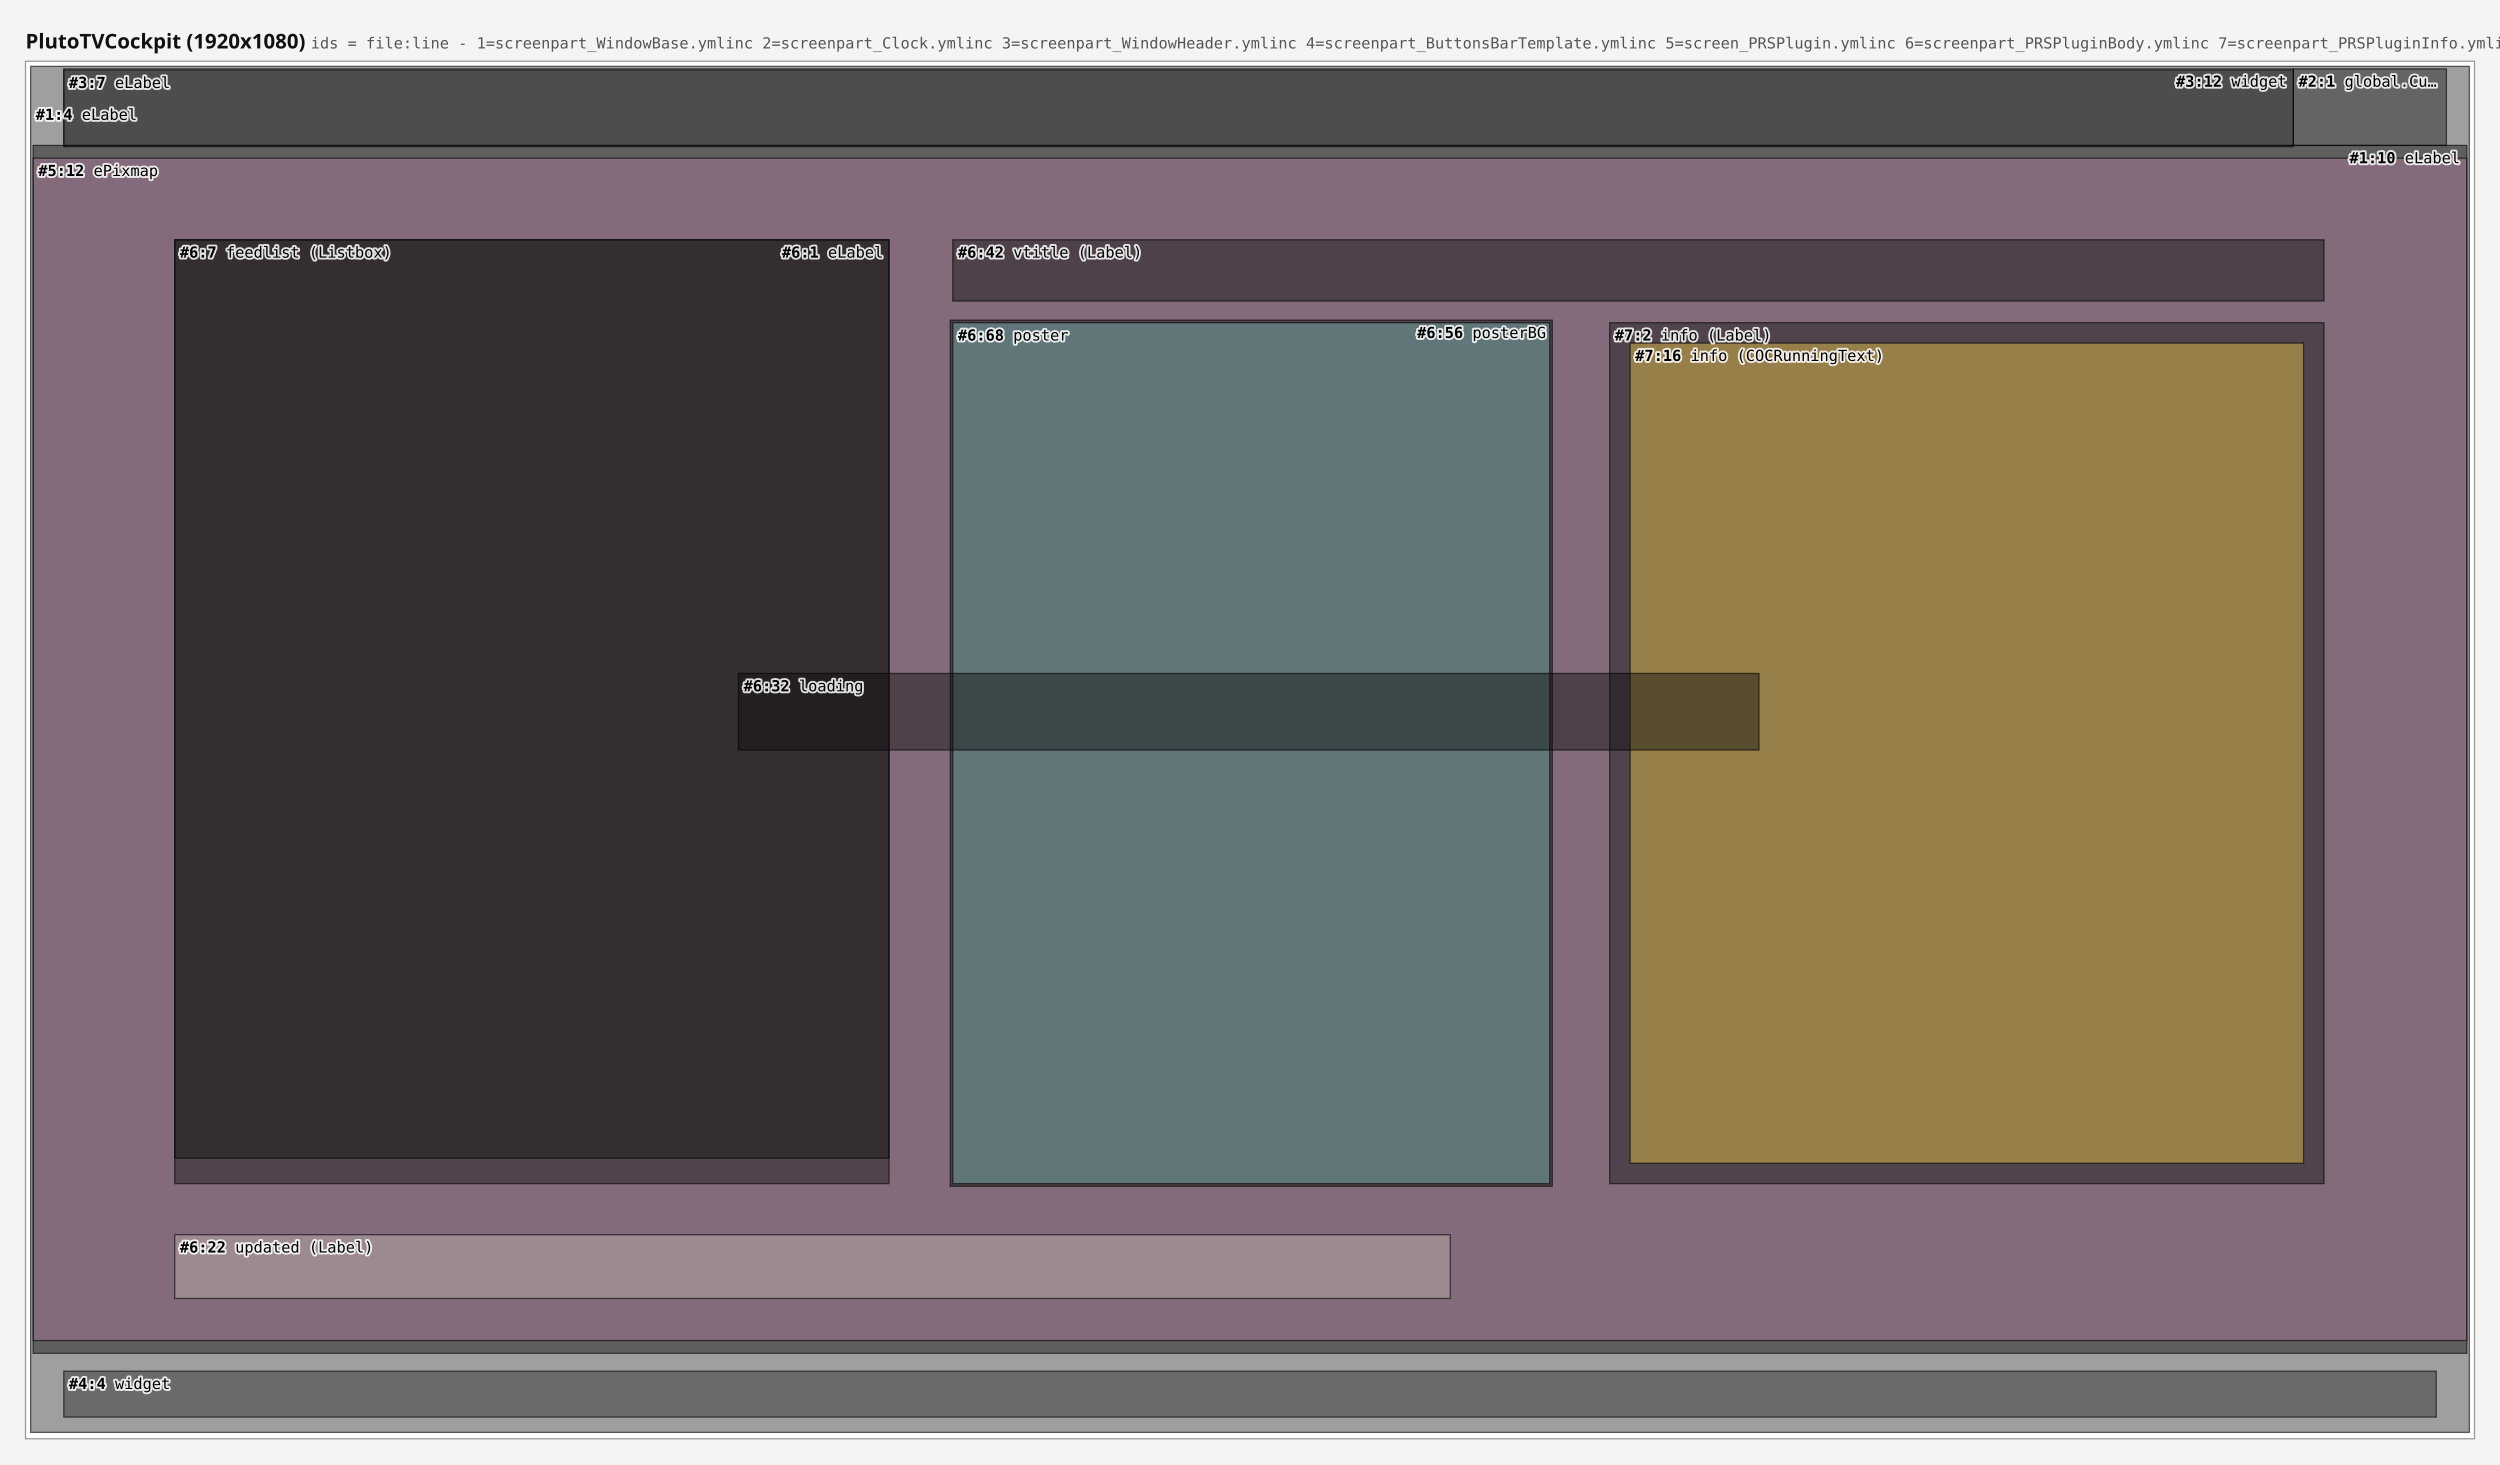
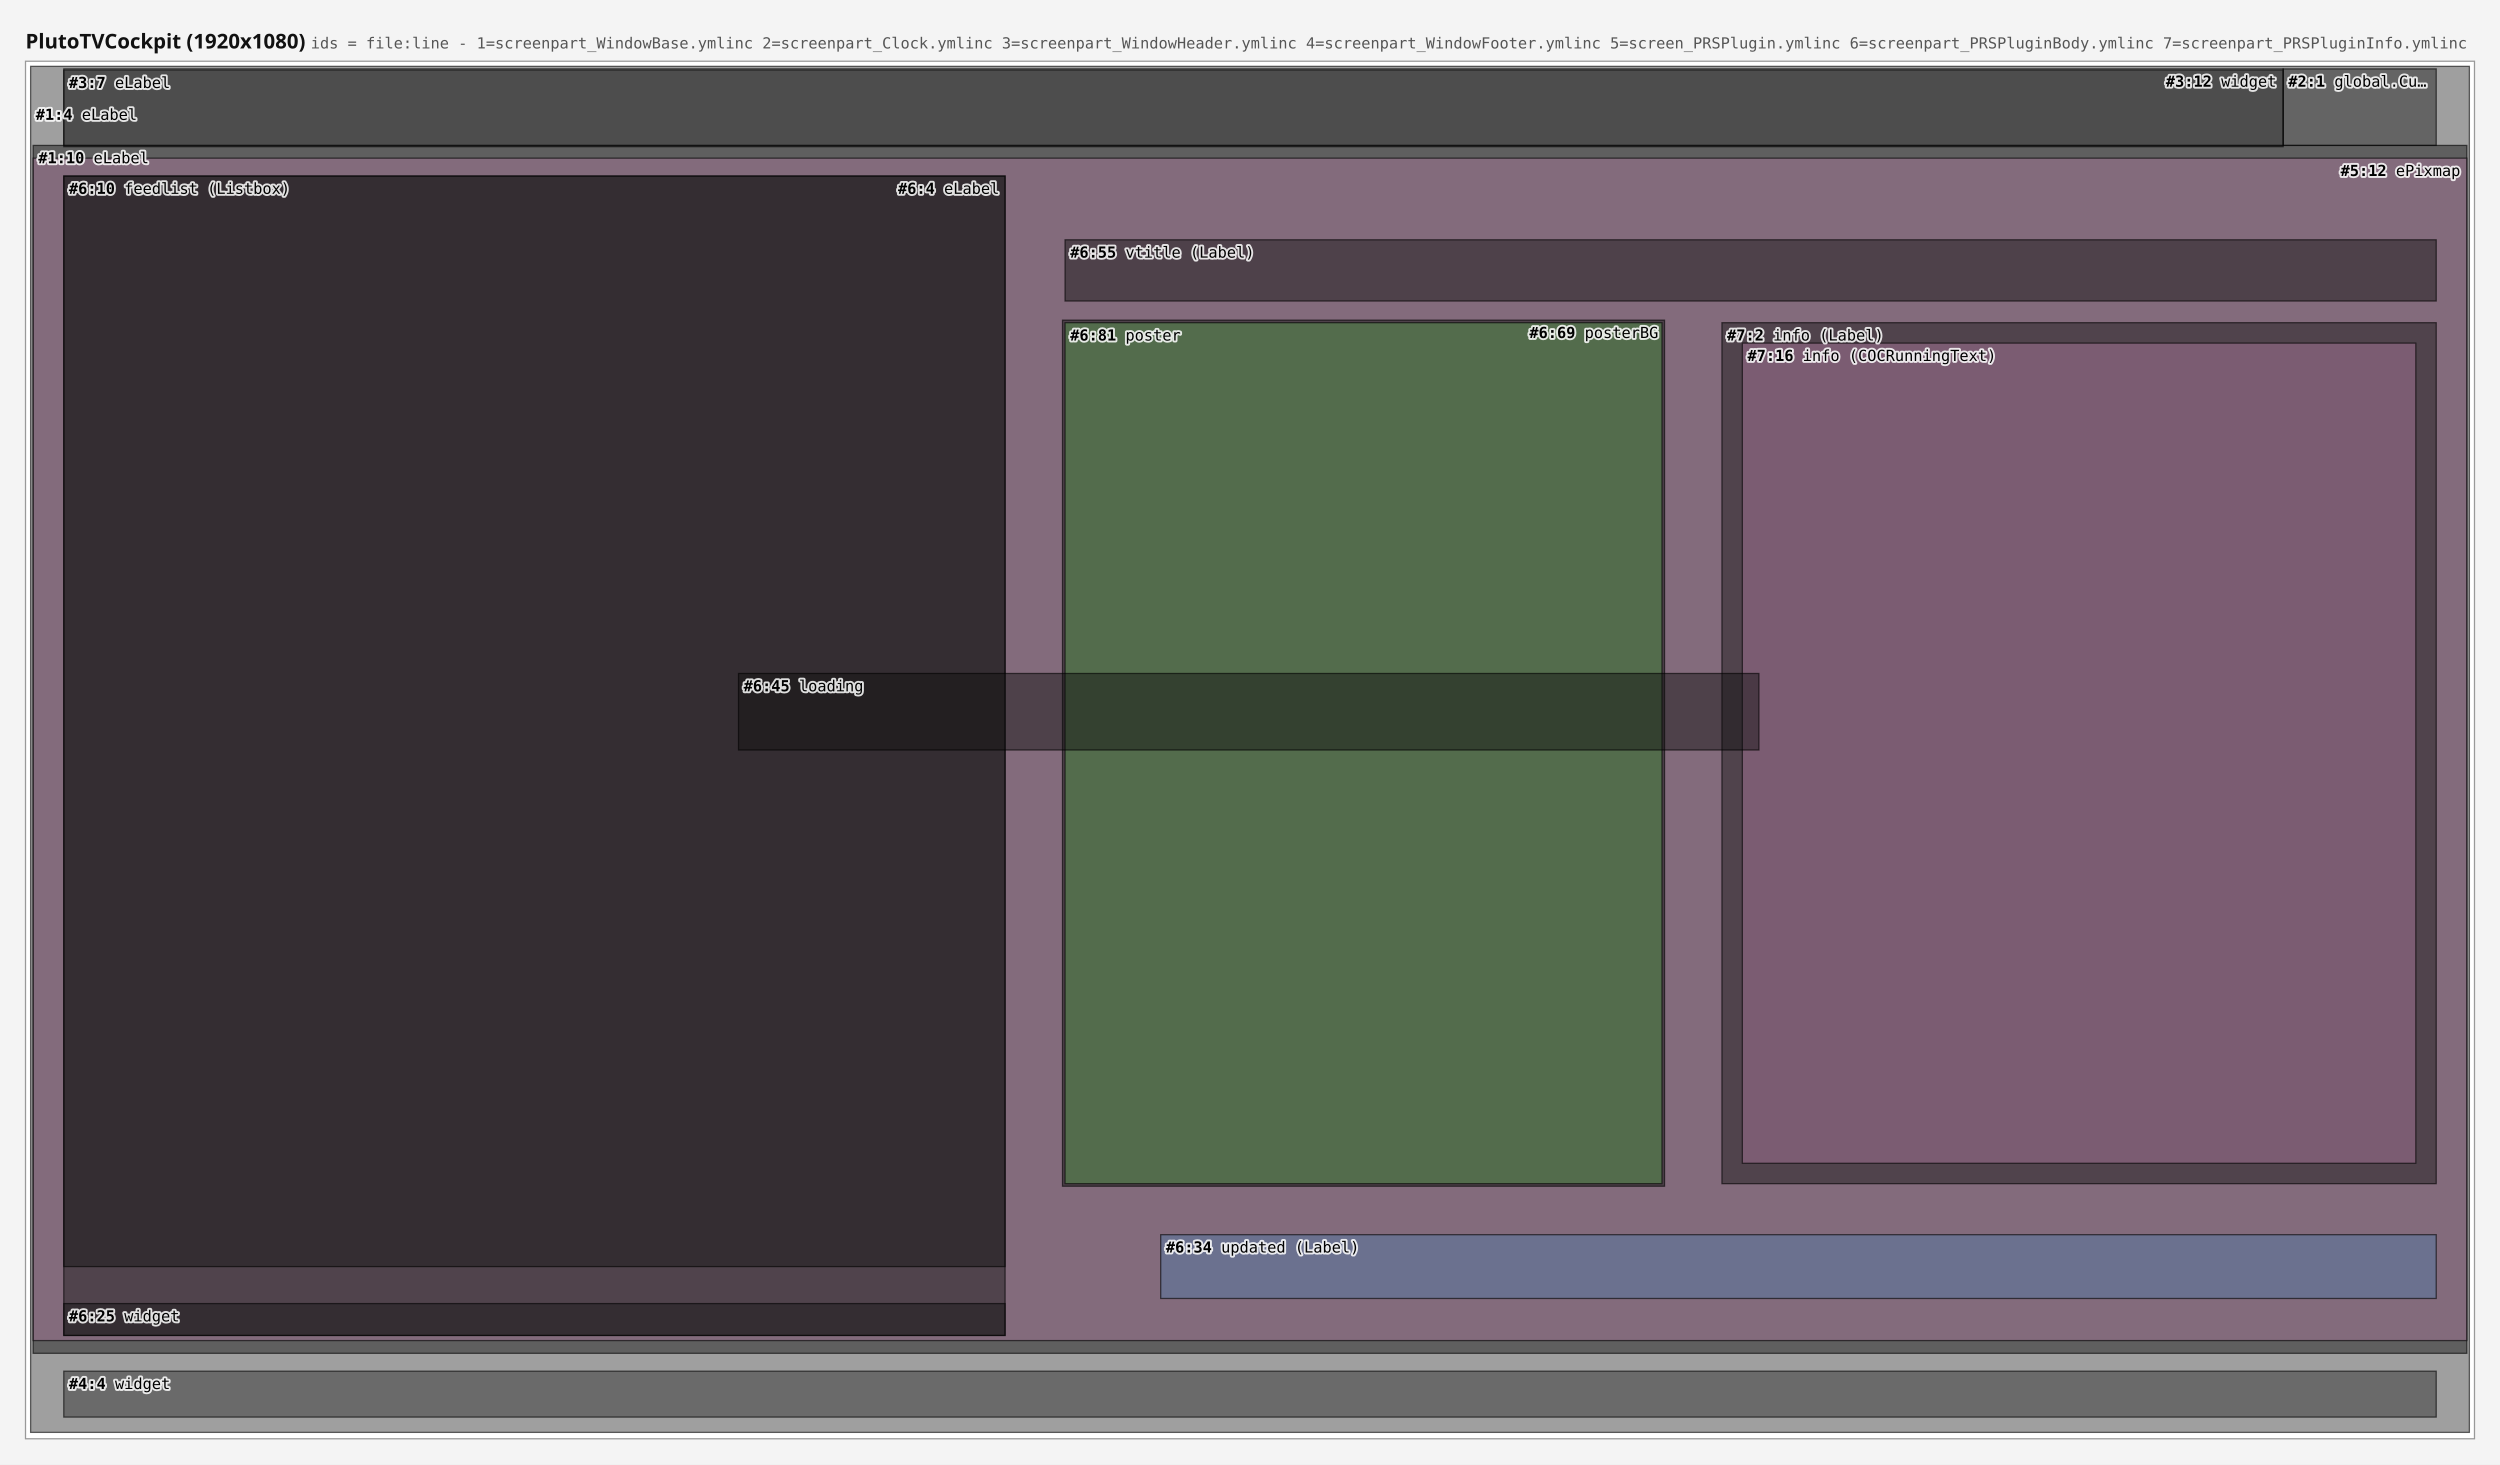
<svg xmlns="http://www.w3.org/2000/svg" width="1960" height="1148" viewBox="0 0 1960 1148">
  <rect x="0" y="0" width="1960" height="1148" fill="#f4f4f4" />
-   <text x="20" y="38" font-family="sans-serif" font-size="16" font-weight="bold" fill="#111111">PlutoTVCockpit (1920x1080) <tspan font-family="monospace" font-size="12" font-weight="normal" fill="#555555">ids = file:line - 1=screenpart_WindowBase.ymlinc  2=screenpart_Clock.ymlinc  3=screenpart_WindowHeader.ymlinc  4=screenpart_ButtonsBarTemplate.ymlinc  5=screen_PRSPlugin.ymlinc  6=screenpart_PRSPluginBody.ymlinc  7=screenpart_PRSPluginInfo.ymlinc</tspan>
+   <text x="20" y="38" font-family="sans-serif" font-size="16" font-weight="bold" fill="#111111">PlutoTVCockpit (1920x1080) <tspan font-family="monospace" font-size="12" font-weight="normal" fill="#555555">ids = file:line - 1=screenpart_WindowBase.ymlinc  2=screenpart_Clock.ymlinc  3=screenpart_WindowHeader.ymlinc  4=screenpart_WindowFooter.ymlinc  5=screen_PRSPlugin.ymlinc  6=screenpart_PRSPluginBody.ymlinc  7=screenpart_PRSPluginInfo.ymlinc</tspan>
  </text>
  <g data-screen="0" transform="translate(20,48)">
    <rect x="0" y="0" width="1920" height="1080" fill="#ffffff" stroke="#999999" stroke-width="1" />
    <rect data-ref="0:0" data-src="screenpart_WindowBase.ymlinc:4" x="4" y="4" width="1912" height="1071" fill="#2c2c2c" fill-opacity="0.45" stroke="#000000" stroke-opacity="0.6" stroke-width="1" />
    <rect data-ref="0:1" data-src="screenpart_WindowBase.ymlinc:10" x="6" y="66" width="1908" height="947" fill="#121212" fill-opacity="0.45" stroke="#000000" stroke-opacity="0.6" stroke-width="1" />
    <rect data-ref="0:6" data-src="screen_PRSPlugin.ymlinc:12" x="6" y="76" width="1908" height="927" fill="#b07aa1" fill-opacity="0.45" stroke="#000000" stroke-opacity="0.6" stroke-width="1" />
-     <rect data-ref="0:7" data-src="screenpart_PRSPluginBody.ymlinc:1" x="117" y="140" width="560" height="740" fill="#121212" fill-opacity="0.45" stroke="#000000" stroke-opacity="0.6" stroke-width="1" />
-     <rect data-ref="0:12" data-src="screenpart_PRSPluginBody.ymlinc:56" x="725" y="203" width="472" height="679" fill="#0e0e0e" fill-opacity="0.45" stroke="#000000" stroke-opacity="0.6" stroke-width="1" />
-     <rect data-ref="0:14" data-src="screenpart_PRSPluginInfo.ymlinc:2" x="1242" y="205" width="560" height="675" fill="#121212" fill-opacity="0.45" stroke="#000000" stroke-opacity="0.6" stroke-width="1" />
-     <rect data-ref="0:8" data-src="screenpart_PRSPluginBody.ymlinc:7" x="117" y="140" width="560" height="720" fill="#121212" fill-opacity="0.45" stroke="#000000" stroke-opacity="0.6" stroke-width="1" />
-     <rect data-ref="0:9" data-src="screenpart_PRSPluginBody.ymlinc:22" x="117" y="920" width="1000" height="50" fill="#bab0ac" fill-opacity="0.45" stroke="#000000" stroke-opacity="0.6" stroke-width="1" />
-     <rect data-ref="0:11" data-src="screenpart_PRSPluginBody.ymlinc:42" x="727" y="140" width="1075" height="48" fill="#0e0e0e" fill-opacity="0.45" stroke="#000000" stroke-opacity="0.6" stroke-width="1" />
-     <rect data-ref="0:13" data-src="screenpart_PRSPluginBody.ymlinc:68" x="727" y="205" width="468" height="675" fill="#76b7b2" fill-opacity="0.45" stroke="#000000" stroke-opacity="0.6" stroke-width="1" />
-     <rect data-ref="0:15" data-src="screenpart_PRSPluginInfo.ymlinc:16" x="1258" y="221" width="528" height="643" fill="#edc948" fill-opacity="0.45" stroke="#000000" stroke-opacity="0.6" stroke-width="1" />
-     <rect data-ref="0:5" data-src="screenpart_ButtonsBarTemplate.ymlinc:4" x="30" y="1027" width="1860" height="36" fill="#2c2c2c" fill-opacity="0.45" stroke="#000000" stroke-opacity="0.6" stroke-width="1" />
-     <rect data-ref="0:10" data-src="screenpart_PRSPluginBody.ymlinc:32" x="559" y="480" width="800" height="60" fill="#0e0e0e" fill-opacity="0.45" stroke="#000000" stroke-opacity="0.6" stroke-width="1" />
-     <rect data-ref="0:3" data-src="screenpart_WindowHeader.ymlinc:7" x="30" y="7" width="1748" height="60" fill="#2c2c2c" fill-opacity="0.45" stroke="#000000" stroke-opacity="0.6" stroke-width="1" />
-     <rect data-ref="0:2" data-src="screenpart_Clock.ymlinc:1" x="1778" y="6" width="120" height="60" fill="#1d1d1d" fill-opacity="0.45" stroke="#000000" stroke-opacity="0.6" stroke-width="1" />
-     <rect data-ref="0:4" data-src="screenpart_WindowHeader.ymlinc:12" x="30" y="6" width="1748" height="60" fill="#2c2c2c" fill-opacity="0.45" stroke="#000000" stroke-opacity="0.6" stroke-width="1" />
+     <rect data-ref="0:7" data-src="screenpart_PRSPluginBody.ymlinc:4" x="30" y="90" width="738" height="909" fill="#121212" fill-opacity="0.45" stroke="#000000" stroke-opacity="0.6" stroke-width="1" />
+     <rect data-ref="0:13" data-src="screenpart_PRSPluginBody.ymlinc:69" x="813" y="203" width="472" height="679" fill="#0e0e0e" fill-opacity="0.45" stroke="#000000" stroke-opacity="0.6" stroke-width="1" />
+     <rect data-ref="0:15" data-src="screenpart_PRSPluginInfo.ymlinc:2" x="1330" y="205" width="560" height="675" fill="#121212" fill-opacity="0.45" stroke="#000000" stroke-opacity="0.6" stroke-width="1" />
+     <rect data-ref="0:8" data-src="screenpart_PRSPluginBody.ymlinc:10" x="30" y="90" width="738" height="855" fill="#121212" fill-opacity="0.45" stroke="#000000" stroke-opacity="0.6" stroke-width="1" />
+     <rect data-ref="0:9" data-src="screenpart_PRSPluginBody.ymlinc:25" x="30" y="974" width="738" height="25" fill="#121212" fill-opacity="0.45" stroke="#000000" stroke-opacity="0.6" stroke-width="1" />
+     <rect data-ref="0:10" data-src="screenpart_PRSPluginBody.ymlinc:34" x="890" y="920" width="1000" height="50" fill="#4e79a7" fill-opacity="0.45" stroke="#000000" stroke-opacity="0.6" stroke-width="1" />
+     <rect data-ref="0:12" data-src="screenpart_PRSPluginBody.ymlinc:55" x="815" y="140" width="1075" height="48" fill="#0e0e0e" fill-opacity="0.45" stroke="#000000" stroke-opacity="0.6" stroke-width="1" />
+     <rect data-ref="0:14" data-src="screenpart_PRSPluginBody.ymlinc:81" x="815" y="205" width="468" height="675" fill="#59a14f" fill-opacity="0.45" stroke="#000000" stroke-opacity="0.6" stroke-width="1" />
+     <rect data-ref="0:16" data-src="screenpart_PRSPluginInfo.ymlinc:16" x="1346" y="221" width="528" height="643" fill="#b07aa1" fill-opacity="0.45" stroke="#000000" stroke-opacity="0.6" stroke-width="1" />
+     <rect data-ref="0:5" data-src="screenpart_WindowFooter.ymlinc:4" x="30" y="1027" width="1860" height="36" fill="#2c2c2c" fill-opacity="0.45" stroke="#000000" stroke-opacity="0.6" stroke-width="1" />
+     <rect data-ref="0:11" data-src="screenpart_PRSPluginBody.ymlinc:45" x="559" y="480" width="800" height="60" fill="#0e0e0e" fill-opacity="0.45" stroke="#000000" stroke-opacity="0.6" stroke-width="1" />
+     <rect data-ref="0:3" data-src="screenpart_WindowHeader.ymlinc:7" x="30" y="7" width="1740" height="60" fill="#2c2c2c" fill-opacity="0.45" stroke="#000000" stroke-opacity="0.6" stroke-width="1" />
+     <rect data-ref="0:2" data-src="screenpart_Clock.ymlinc:1" x="1770" y="6" width="120" height="60" fill="#1d1d1d" fill-opacity="0.45" stroke="#000000" stroke-opacity="0.6" stroke-width="1" />
+     <rect data-ref="0:4" data-src="screenpart_WindowHeader.ymlinc:12" x="30" y="6" width="1740" height="60" fill="#2c2c2c" fill-opacity="0.45" stroke="#000000" stroke-opacity="0.6" stroke-width="1" />
    <g pointer-events="none" font-family="monospace" font-size="12" fill="#000000" stroke="#ffffff" stroke-width="3" stroke-opacity="0.85" stroke-linejoin="round" paint-order="stroke">
      <text x="8" y="46">
        <tspan font-weight="bold">#1:4</tspan> eLabel</text>
-       <text x="1822" y="80">
+       <text x="10" y="80">
        <tspan font-weight="bold">#1:10</tspan> eLabel</text>
-       <text x="10" y="90">
+       <text x="1815" y="90">
        <tspan font-weight="bold">#5:12</tspan> ePixmap</text>
-       <text x="593" y="154">
-         <tspan font-weight="bold">#6:1</tspan> eLabel</text>
-       <text x="1091" y="217">
-         <tspan font-weight="bold">#6:56</tspan> posterBG</text>
-       <text x="1246" y="219">
+       <text x="684" y="104">
+         <tspan font-weight="bold">#6:4</tspan> eLabel</text>
+       <text x="1179" y="217">
+         <tspan font-weight="bold">#6:69</tspan> posterBG</text>
+       <text x="1334" y="219">
        <tspan font-weight="bold">#7:2</tspan> info (Label)</text>
-       <text x="121" y="154">
-         <tspan font-weight="bold">#6:7</tspan> feedlist (Listbox)</text>
-       <text x="121" y="934">
-         <tspan font-weight="bold">#6:22</tspan> updated (Label)</text>
-       <text x="731" y="154">
-         <tspan font-weight="bold">#6:42</tspan> vtitle (Label)</text>
-       <text x="731" y="219">
-         <tspan font-weight="bold">#6:68</tspan> poster</text>
-       <text x="1262" y="235">
+       <text x="34" y="104">
+         <tspan font-weight="bold">#6:10</tspan> feedlist (Listbox)</text>
+       <text x="34" y="988">
+         <tspan font-weight="bold">#6:25</tspan> widget</text>
+       <text x="894" y="934">
+         <tspan font-weight="bold">#6:34</tspan> updated (Label)</text>
+       <text x="819" y="154">
+         <tspan font-weight="bold">#6:55</tspan> vtitle (Label)</text>
+       <text x="819" y="219">
+         <tspan font-weight="bold">#6:81</tspan> poster</text>
+       <text x="1350" y="235">
        <tspan font-weight="bold">#7:16</tspan> info (COCRunningText)</text>
      <text x="34" y="1041">
        <tspan font-weight="bold">#4:4</tspan> widget</text>
      <text x="563" y="494">
-         <tspan font-weight="bold">#6:32</tspan> loading</text>
+         <tspan font-weight="bold">#6:45</tspan> loading</text>
      <text x="34" y="21">
        <tspan font-weight="bold">#3:7</tspan> eLabel</text>
-       <text x="1782" y="20">
+       <text x="1774" y="20">
        <tspan font-weight="bold">#2:1</tspan> global.Cu…</text>
-       <text x="1686" y="20">
+       <text x="1678" y="20">
        <tspan font-weight="bold">#3:12</tspan> widget</text>
    </g>
  </g>
</svg>
